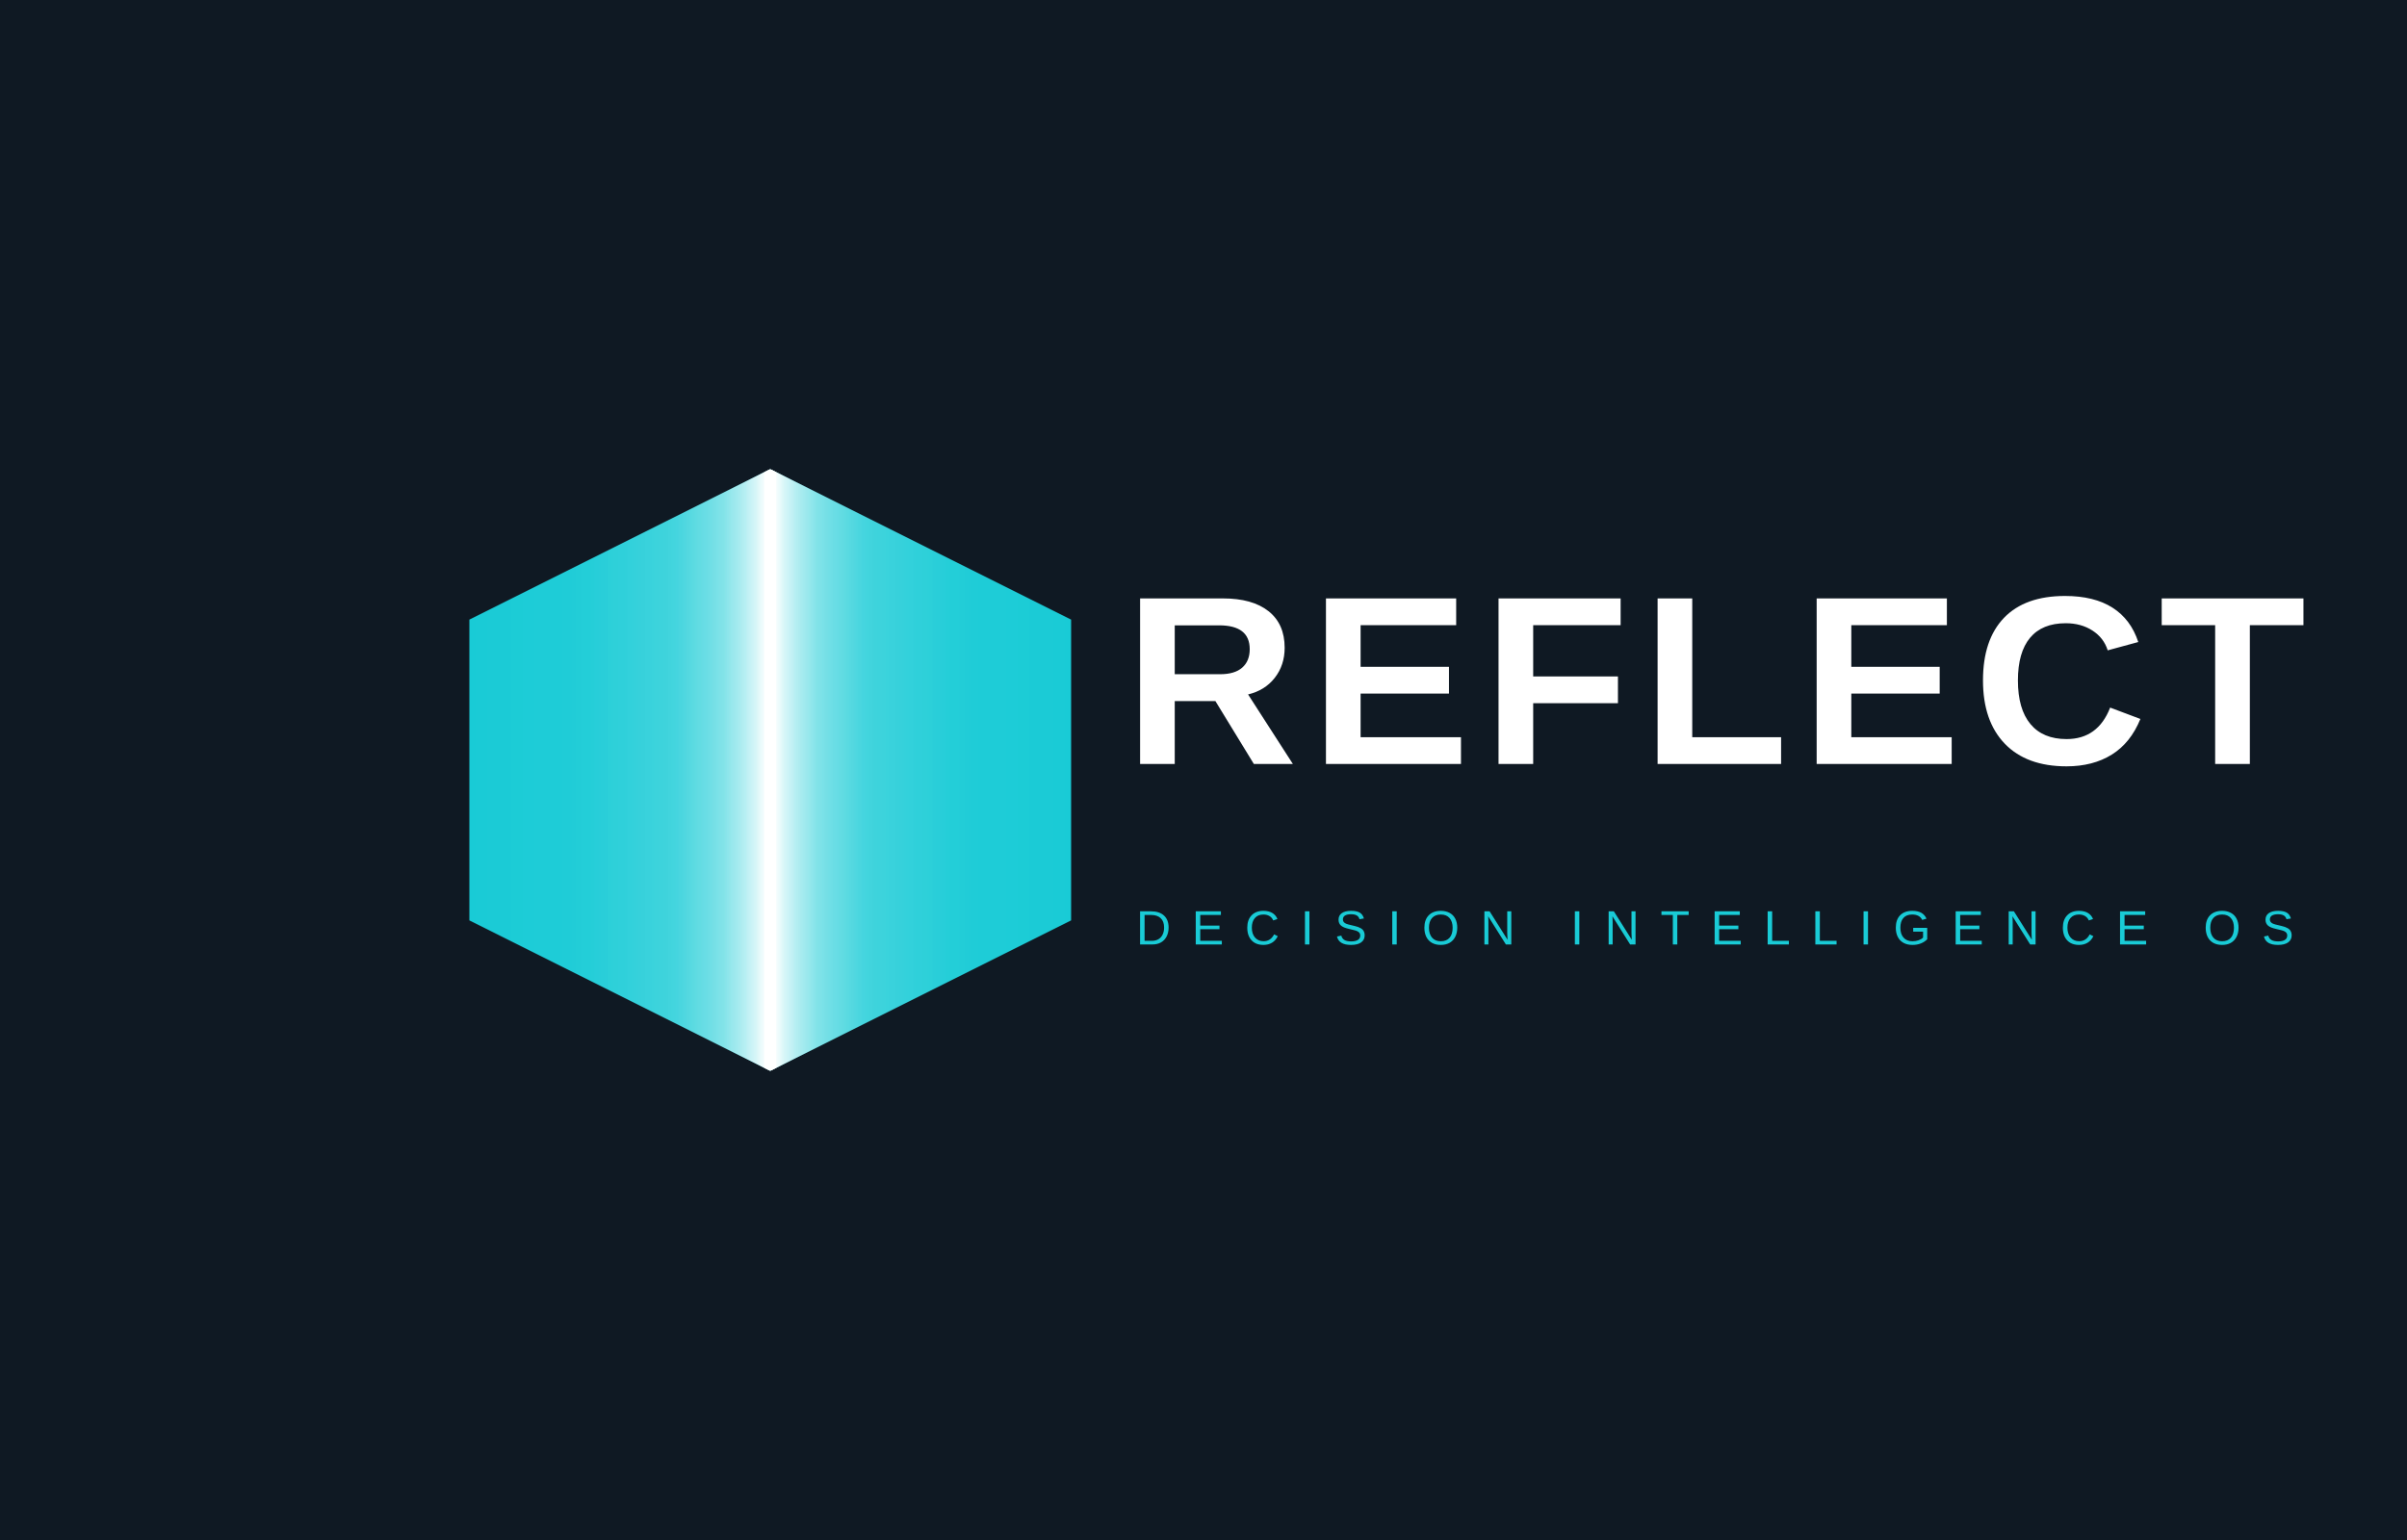
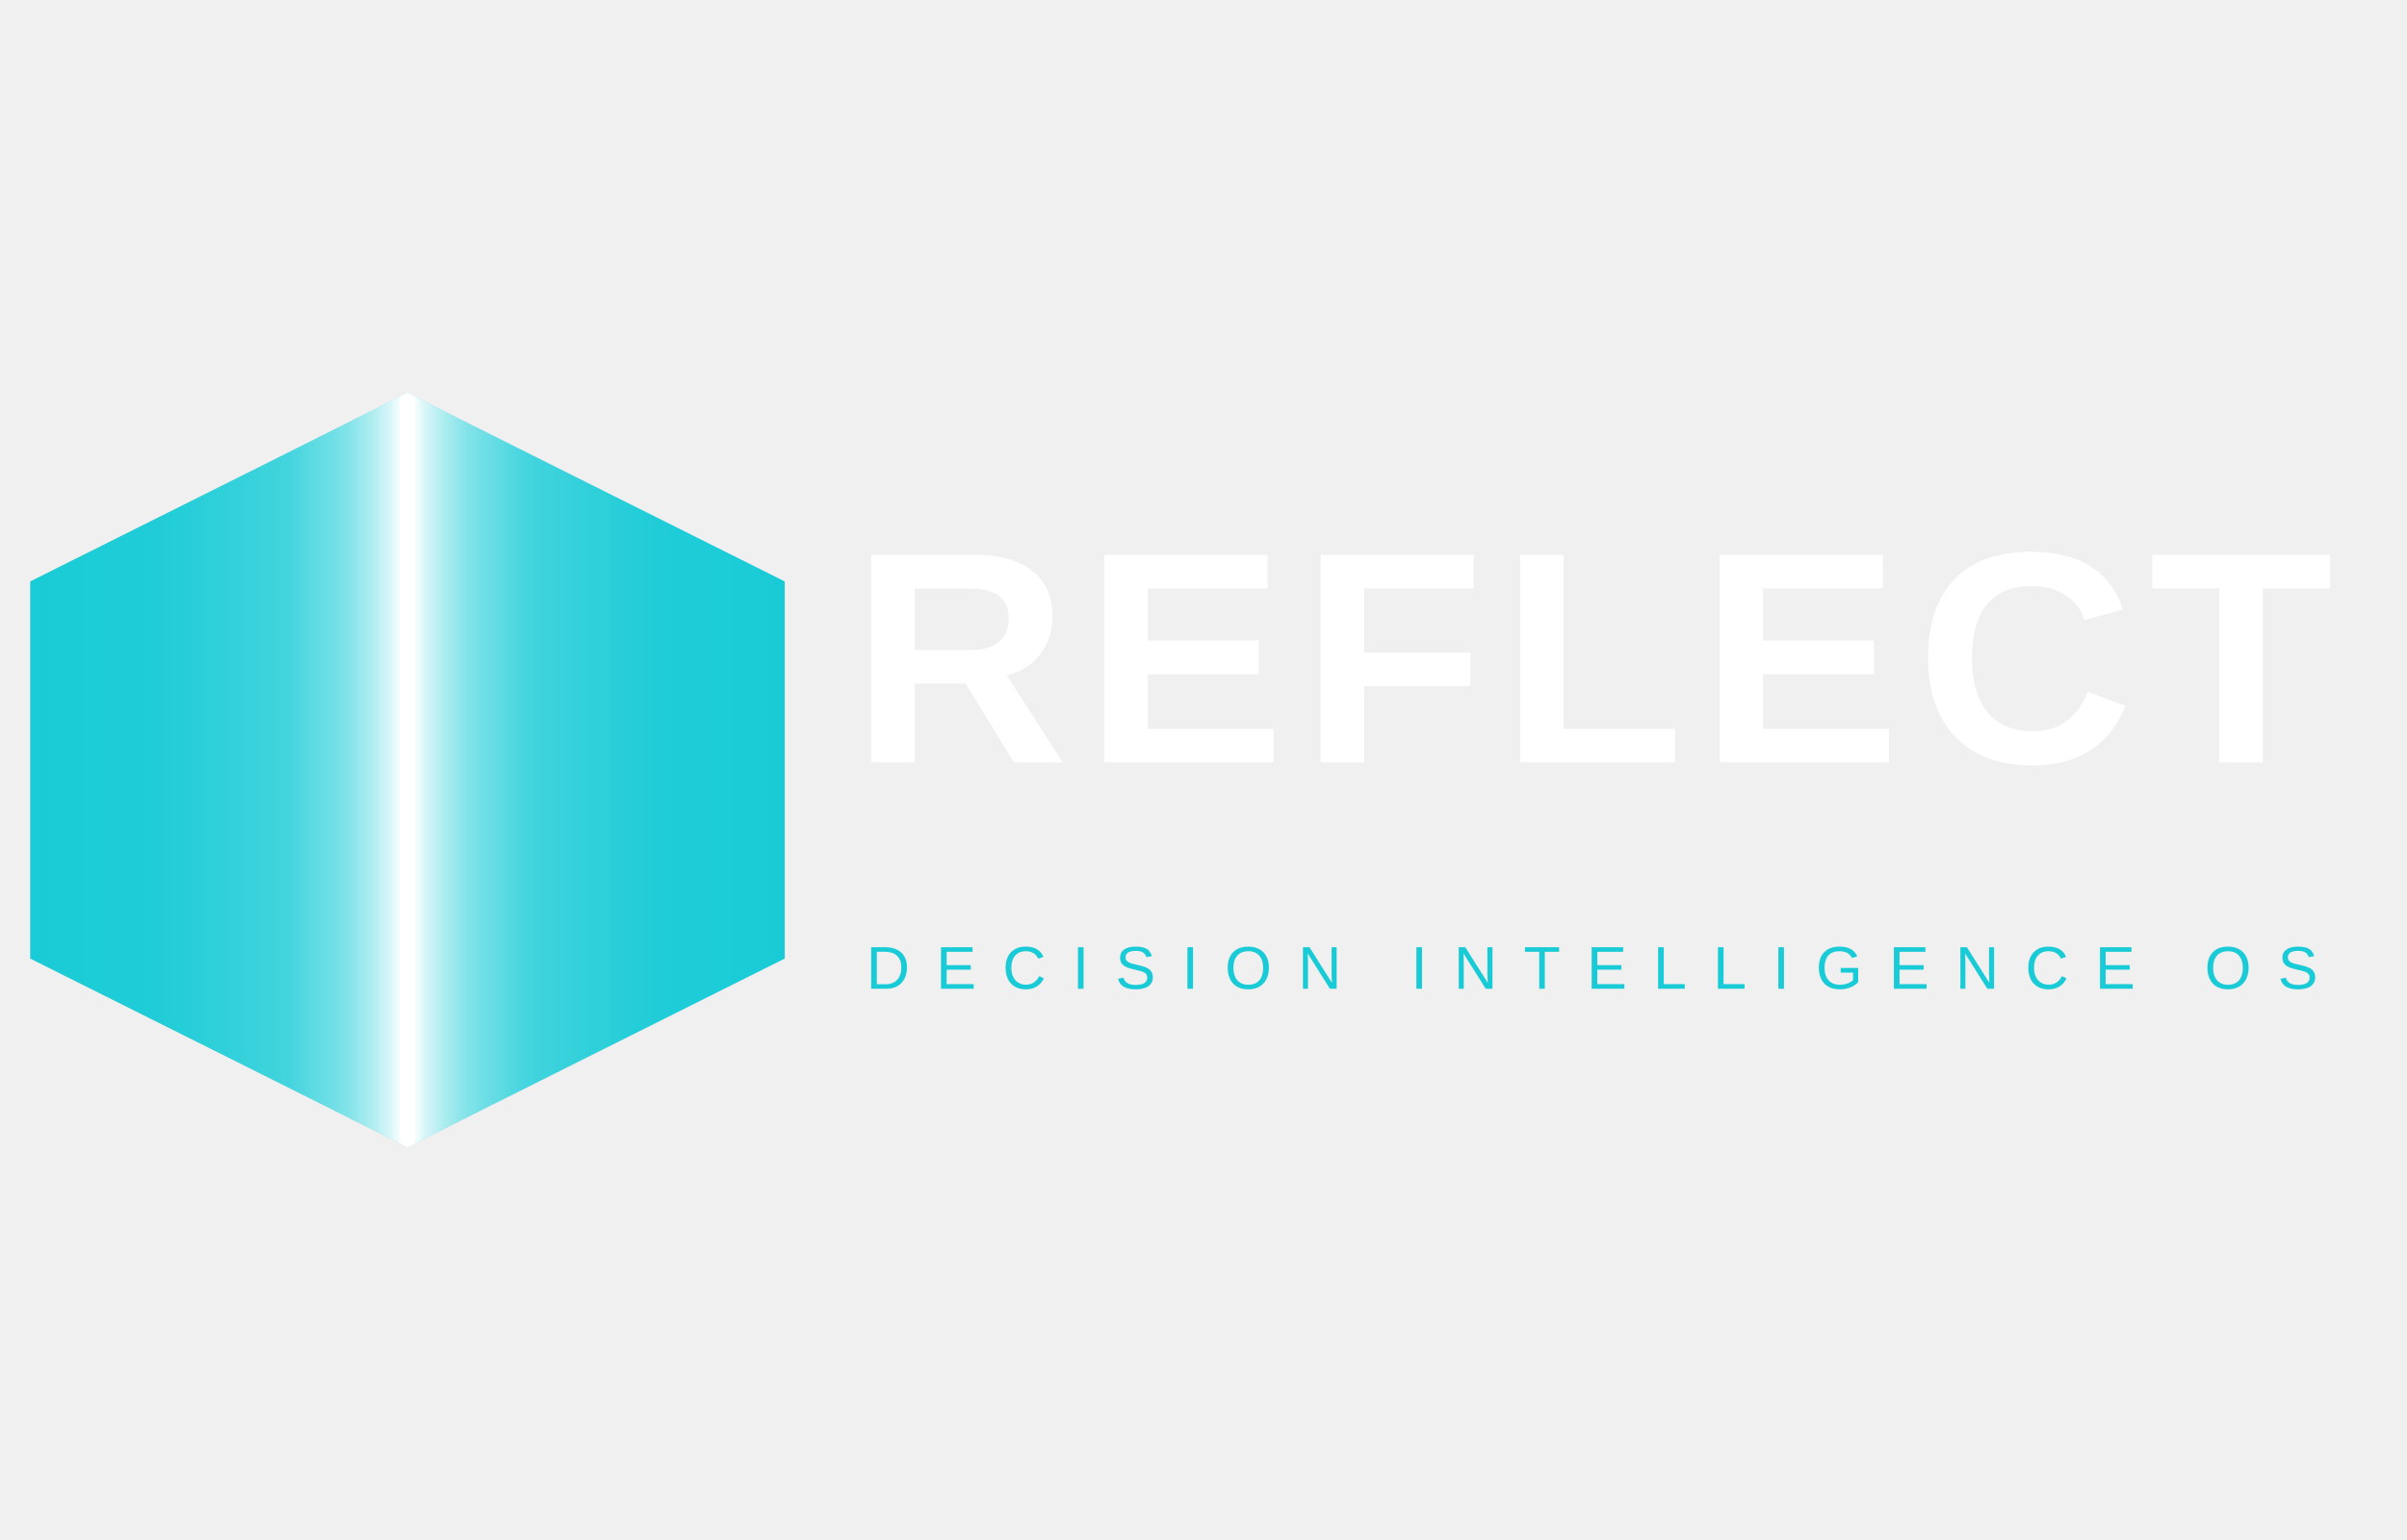
- <svg xmlns="http://www.w3.org/2000/svg" width="800" height="512" viewBox="0 0 800 512" fill="none">
+ <svg xmlns="http://www.w3.org/2000/svg" width="800" height="512" viewBox="148 148 638 216" fill="none">
  <defs>
    <clipPath id="hexClip">
      <polygon points="256,156 356,206 356,306 256,356 156,306 156,206" />
    </clipPath>
    <linearGradient id="glowGrad" x1="0%" y1="0%" x2="100%" y2="0%">
      <stop offset="0%" stop-color="white" stop-opacity="0" />
      <stop offset="28%" stop-color="white" stop-opacity="0.1" />
      <stop offset="44%" stop-color="white" stop-opacity="0.5" />
      <stop offset="50%" stop-color="white" stop-opacity="1" />
      <stop offset="56%" stop-color="white" stop-opacity="0.5" />
      <stop offset="72%" stop-color="white" stop-opacity="0.1" />
      <stop offset="100%" stop-color="white" stop-opacity="0" />
    </linearGradient>
    <linearGradient id="outerGlowGrad" x1="0%" y1="0%" x2="100%" y2="0%">
      <stop offset="0%" stop-color="white" stop-opacity="0" />
      <stop offset="20%" stop-color="white" stop-opacity="0.04" />
      <stop offset="40%" stop-color="white" stop-opacity="0.18" />
      <stop offset="50%" stop-color="white" stop-opacity="0.4" />
      <stop offset="60%" stop-color="white" stop-opacity="0.18" />
      <stop offset="80%" stop-color="white" stop-opacity="0.04" />
      <stop offset="100%" stop-color="white" stop-opacity="0" />
    </linearGradient>
  </defs>
-   <rect width="800" height="512" fill="#0F1923" />
  <polygon points="256,156 356,206 356,306 256,356 156,306 156,206" fill="#19CBD6" />
  <g clip-path="url(#hexClip)">
    <rect x="156" y="156" width="200" height="200" fill="url(#outerGlowGrad)" opacity="0.8" />
    <rect x="186" y="156" width="140" height="200" fill="url(#glowGrad)" opacity="0.75" />
    <rect x="221" y="156" width="70" height="200" fill="url(#glowGrad)" opacity="0.85" />
    <rect x="245" y="156" width="22" height="200" fill="url(#glowGrad)" opacity="1" />
    <rect x="254" y="156" width="4" height="200" fill="white" opacity="0.95" />
  </g>
  <text x="570" y="254" font-family="Arial, sans-serif" font-size="80" font-weight="700" fill="#FFFFFF" letter-spacing="4" text-anchor="middle">REFLECT</text>
  <text x="570" y="314" font-family="Arial, sans-serif" font-size="16" font-weight="500" fill="#19CBD6" letter-spacing="6.95" text-anchor="middle">DECISION INTELLIGENCE OS</text>
</svg>
